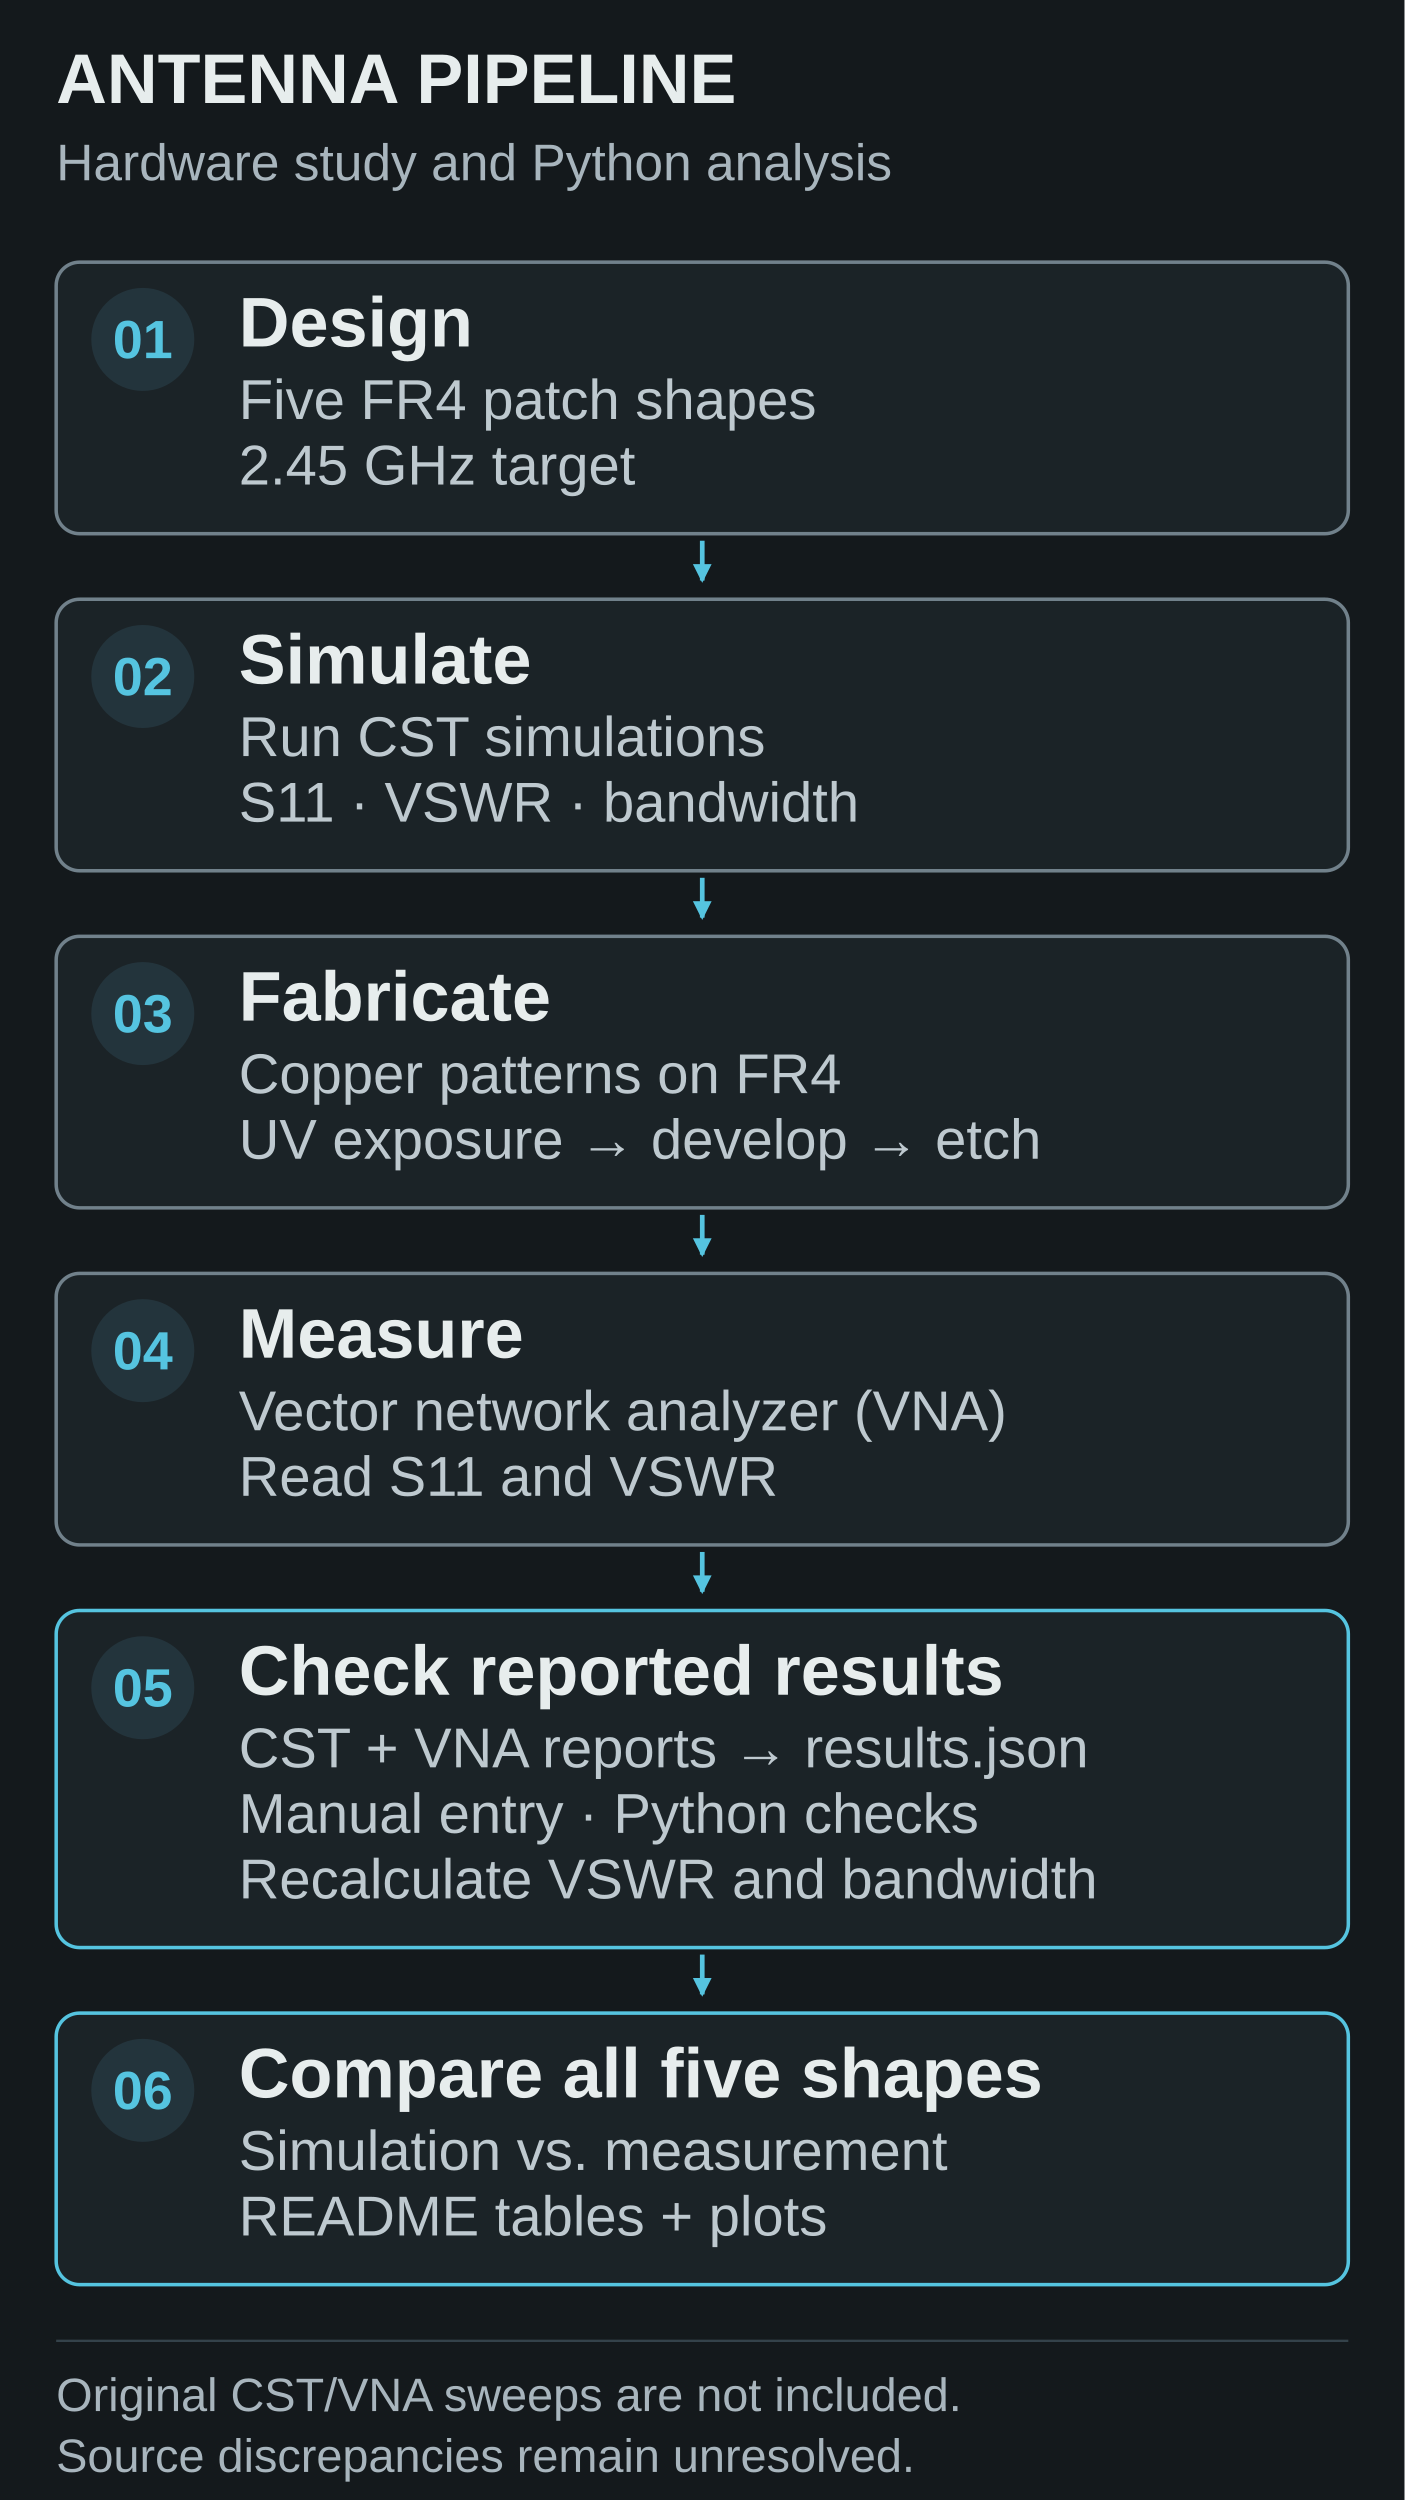
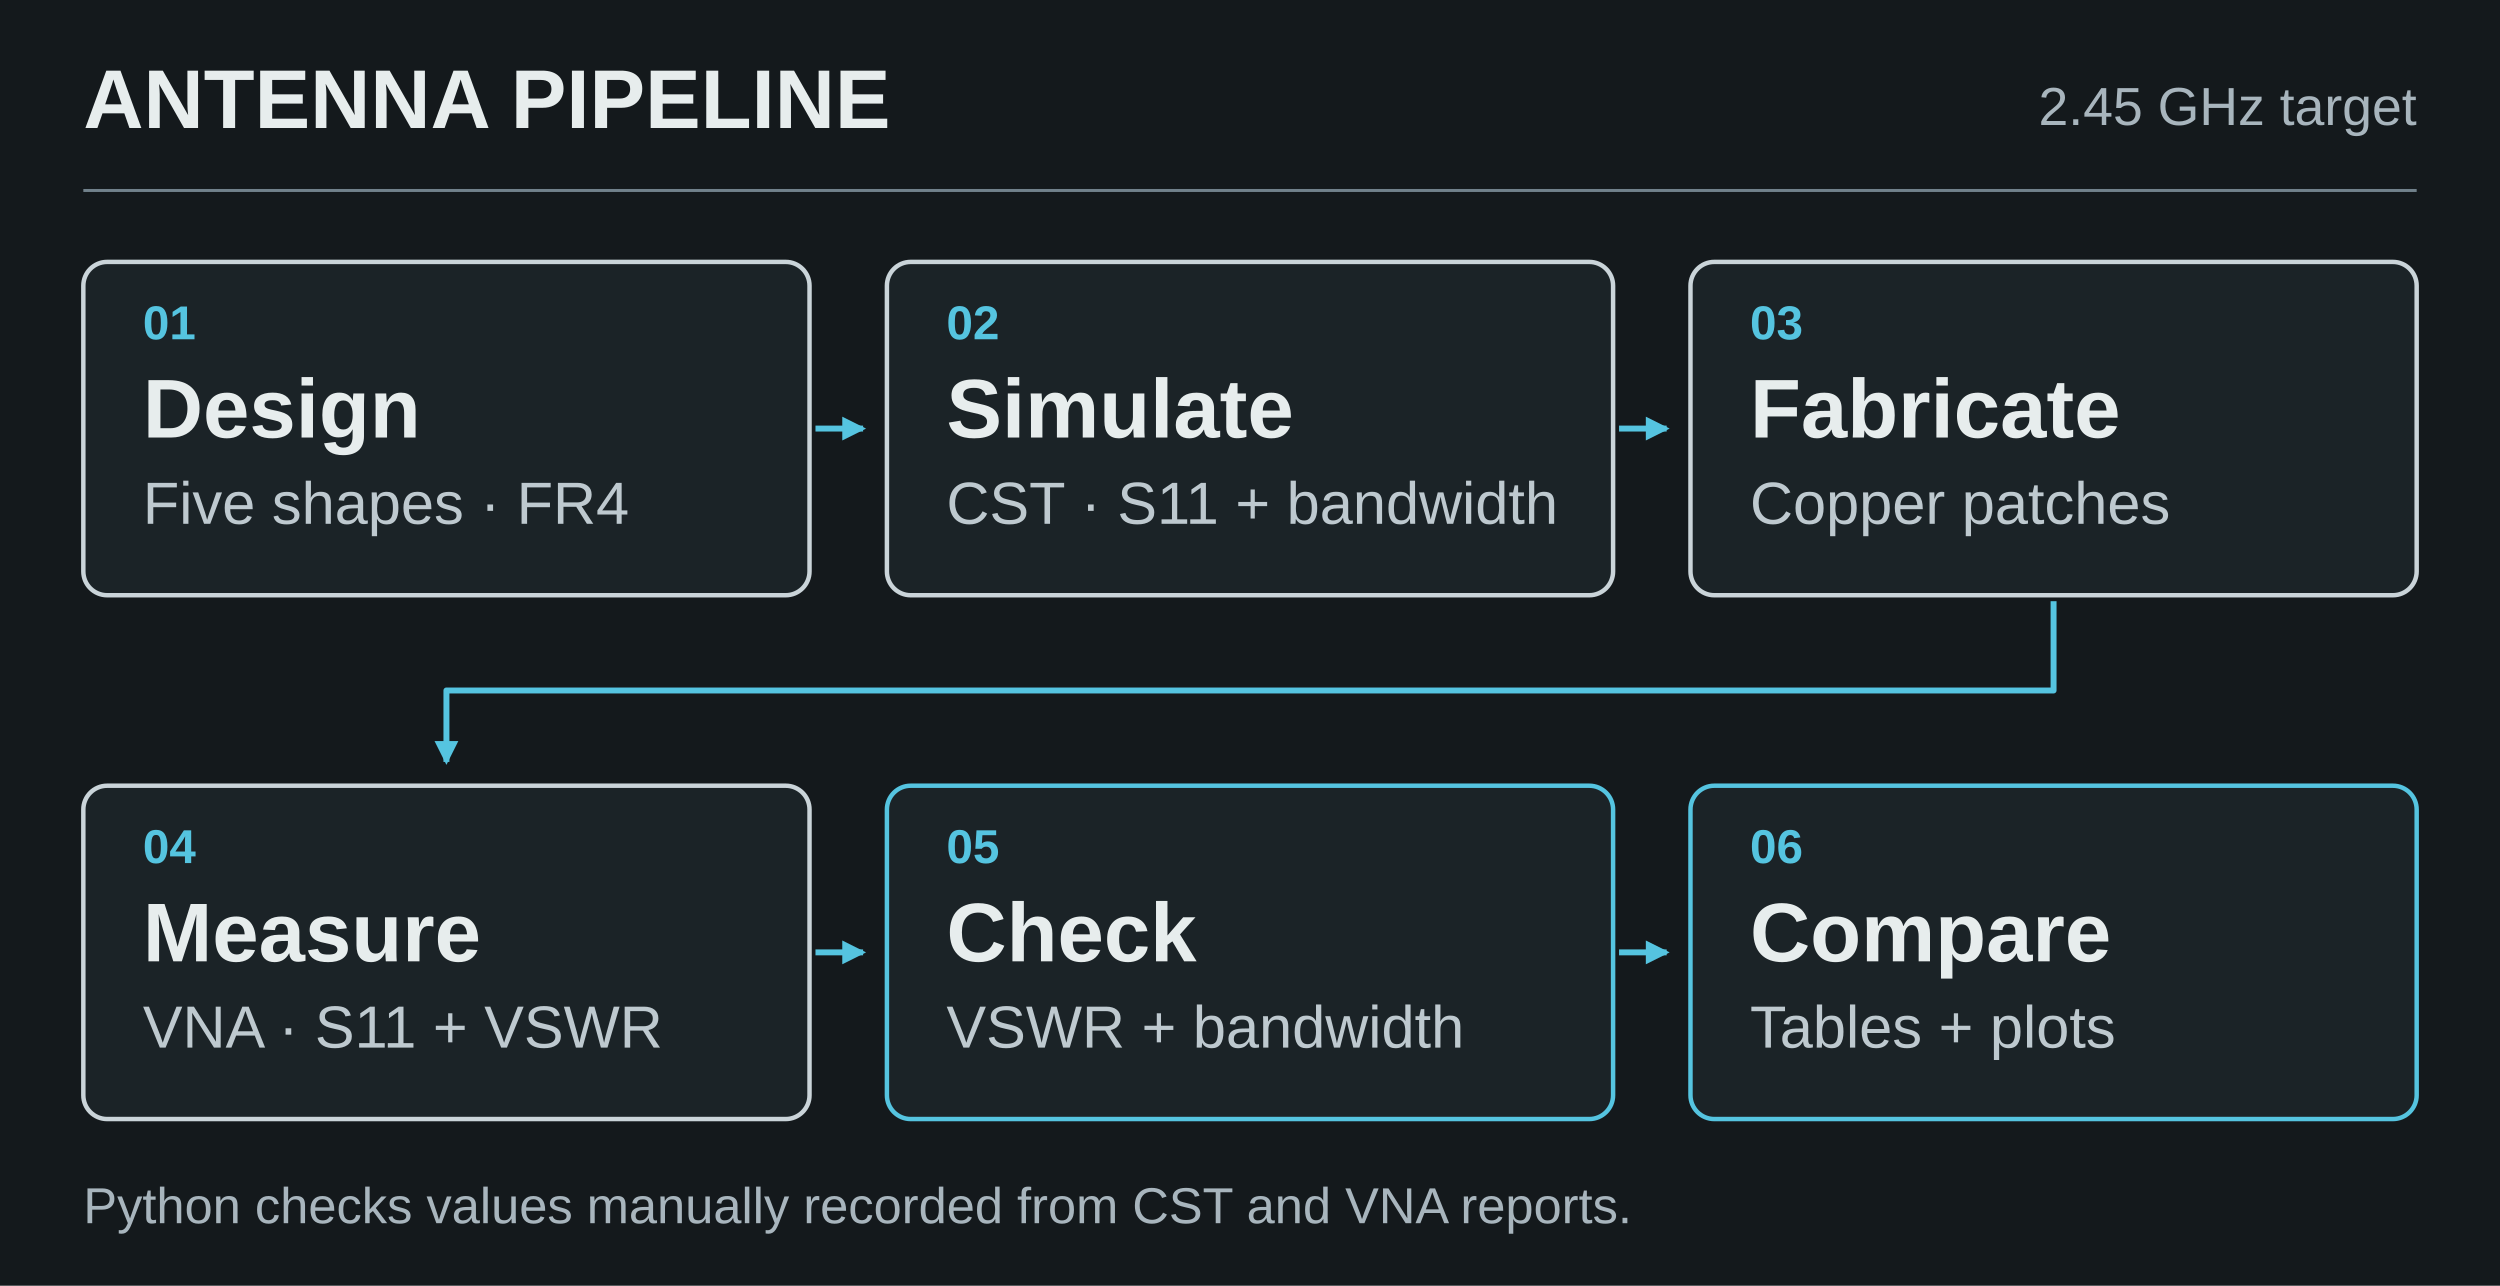
- <svg xmlns="http://www.w3.org/2000/svg" width="600" height="1068" viewBox="0 0 600 1068" fill="none" role="img" aria-labelledby="pipeline-title pipeline-description">
+ <svg xmlns="http://www.w3.org/2000/svg" width="840" height="432" viewBox="0 0 840 432" fill="none" role="img" aria-labelledby="pipeline-title pipeline-description">
  <defs>
    <marker id="arrow" markerWidth="8" markerHeight="8" refX="7" refY="4" orient="auto" markerUnits="userSpaceOnUse">
      <path d="M0 0L8 4L0 8Z" fill="#55C4E0" />
    </marker>
    <style>
      text { font-family: Arial, sans-serif; }
-       .title { fill: #E7EDED; font-size: 30px; font-weight: 700; }
-       .subtitle { fill: #A8B5BD; font-size: 22px; }
-       .stage rect { fill: #1B2327; stroke: #71818B; stroke-width: 1.5; }
+       .title { fill: #E7EDED; font-size: 28px; font-weight: 700; }
+       .meta { fill: #A8B5BD; font-size: 18px; }
+       .stage rect { fill: #1B2327; stroke: #CAD4D9; stroke-width: 1.5; }
      .analysis rect { stroke: #55C4E0; }
-       .stage circle { fill: #23343C; }
-       .number { fill: #55C4E0; font-size: 23px; font-weight: 700; }
-       .heading { fill: #E7EDED; font-size: 30px; font-weight: 700; }
-       .body { fill: #BEC9CF; font-size: 24px; }
-       .connector { fill: none; stroke: #55C4E0; stroke-width: 2; }
-       .note { fill: #A8B5BD; font-size: 20px; }
+       .number { fill: #55C4E0; font-size: 16px; font-weight: 600; }
+       .heading { fill: #E7EDED; font-size: 28px; font-weight: 600; }
+       .body { fill: #BEC9CF; font-size: 20px; }
+       .connector { fill: none; stroke: #55C4E0; stroke-width: 2; stroke-linejoin: round; }
+       .note { fill: #A8B5BD; font-size: 17px; }
    </style>
  </defs>
-   <rect width="600" height="1068" fill="#14191C" />
-   <text class="title" x="24" y="44">ANTENNA PIPELINE</text>
-   <text class="subtitle" x="24" y="77">Hardware study and Python analysis</text>
+   <rect width="840" height="432" fill="#14191C" />
+   <text class="title" x="28" y="43">ANTENNA PIPELINE</text>
+   <text class="meta" x="812" y="42" text-anchor="end">2.45 GHz target</text>
+   <path d="M28 64H812" stroke="#71818B" stroke-width="1" />
  <g id="stage-01" class="stage study">
-     <rect x="24" y="112" width="552" height="116" rx="10" />
-     <circle cx="61" cy="145" r="22" />
-     <text class="number" x="61" y="153" text-anchor="middle">01</text>
-     <text class="heading" x="102" y="148">Design</text>
-     <text class="body" x="102" y="179">Five FR4 patch shapes</text>
-     <text class="body" x="102" y="207">2.45 GHz target</text>
+     <rect x="28" y="88" width="244" height="112" rx="8" />
+     <text class="number" x="48" y="114">01</text>
+     <text class="heading" x="48" y="147">Design</text>
+     <text class="body" x="48" y="176">Five shapes · FR4</text>
  </g>
  <g id="stage-02" class="stage study">
-     <rect x="24" y="256" width="552" height="116" rx="10" />
-     <circle cx="61" cy="289" r="22" />
-     <text class="number" x="61" y="297" text-anchor="middle">02</text>
-     <text class="heading" x="102" y="292">Simulate</text>
-     <text class="body" x="102" y="323">Run CST simulations</text>
-     <text class="body" x="102" y="351">S11 · VSWR · bandwidth</text>
+     <rect x="298" y="88" width="244" height="112" rx="8" />
+     <text class="number" x="318" y="114">02</text>
+     <text class="heading" x="318" y="147">Simulate</text>
+     <text class="body" x="318" y="176">CST · S11 + bandwidth</text>
  </g>
  <g id="stage-03" class="stage study">
-     <rect x="24" y="400" width="552" height="116" rx="10" />
-     <circle cx="61" cy="433" r="22" />
-     <text class="number" x="61" y="441" text-anchor="middle">03</text>
-     <text class="heading" x="102" y="436">Fabricate</text>
-     <text class="body" x="102" y="467">Copper patterns on FR4</text>
-     <text class="body" x="102" y="495">UV exposure → develop → etch</text>
+     <rect x="568" y="88" width="244" height="112" rx="8" />
+     <text class="number" x="588" y="114">03</text>
+     <text class="heading" x="588" y="147">Fabricate</text>
+     <text class="body" x="588" y="176">Copper patches</text>
  </g>
  <g id="stage-04" class="stage study">
-     <rect x="24" y="544" width="552" height="116" rx="10" />
-     <circle cx="61" cy="577" r="22" />
-     <text class="number" x="61" y="585" text-anchor="middle">04</text>
-     <text class="heading" x="102" y="580">Measure</text>
-     <text class="body" x="102" y="611">Vector network analyzer (VNA)</text>
-     <text class="body" x="102" y="639">Read S11 and VSWR</text>
+     <rect x="28" y="264" width="244" height="112" rx="8" />
+     <text class="number" x="48" y="290">04</text>
+     <text class="heading" x="48" y="323">Measure</text>
+     <text class="body" x="48" y="352">VNA · S11 + VSWR</text>
  </g>
  <g id="stage-05" class="stage analysis">
-     <rect x="24" y="688" width="552" height="144" rx="10" />
-     <circle cx="61" cy="721" r="22" />
-     <text class="number" x="61" y="729" text-anchor="middle">05</text>
-     <text class="heading" x="102" y="724">Check reported results</text>
-     <text class="body" x="102" y="755">CST + VNA reports → results.json</text>
-     <text class="body" x="102" y="783">Manual entry · Python checks</text>
-     <text class="body" x="102" y="811">Recalculate VSWR and bandwidth</text>
+     <rect x="298" y="264" width="244" height="112" rx="8" />
+     <text class="number" x="318" y="290">05</text>
+     <text class="heading" x="318" y="323">Check</text>
+     <text class="body" x="318" y="352">VSWR + bandwidth</text>
  </g>
  <g id="stage-06" class="stage analysis">
-     <rect x="24" y="860" width="552" height="116" rx="10" />
-     <circle cx="61" cy="893" r="22" />
-     <text class="number" x="61" y="901" text-anchor="middle">06</text>
-     <text class="heading" x="102" y="896">Compare all five shapes</text>
-     <text class="body" x="102" y="927">Simulation vs. measurement</text>
-     <text class="body" x="102" y="955">README tables + plots</text>
+     <rect x="568" y="264" width="244" height="112" rx="8" />
+     <text class="number" x="588" y="290">06</text>
+     <text class="heading" x="588" y="323">Compare</text>
+     <text class="body" x="588" y="352">Tables + plots</text>
  </g>
-   <path class="connector" d="M300 231V248" marker-end="url(#arrow)" />
-   <path class="connector" d="M300 375V392" marker-end="url(#arrow)" />
-   <path class="connector" d="M300 519V536" marker-end="url(#arrow)" />
-   <path class="connector" d="M300 663V680" marker-end="url(#arrow)" />
-   <path class="connector" d="M300 835V852" marker-end="url(#arrow)" />
-   <path d="M24 1000H576" stroke="#34424A" stroke-width="1" />
-   <text class="note" x="24" y="1030">Original CST/VNA sweeps are not included.</text>
-   <text class="note" x="24" y="1056">Source discrepancies remain unresolved.</text>
+   <path class="connector" d="M274 144H290" marker-end="url(#arrow)" />
+   <path class="connector" d="M544 144H560" marker-end="url(#arrow)" />
+   <path class="connector" d="M690 202V232H150V256" marker-end="url(#arrow)" />
+   <path class="connector" d="M274 320H290" marker-end="url(#arrow)" />
+   <path class="connector" d="M544 320H560" marker-end="url(#arrow)" />
+   <text class="note" x="28" y="411">Python checks values manually recorded from CST and VNA reports.</text>
</svg>
